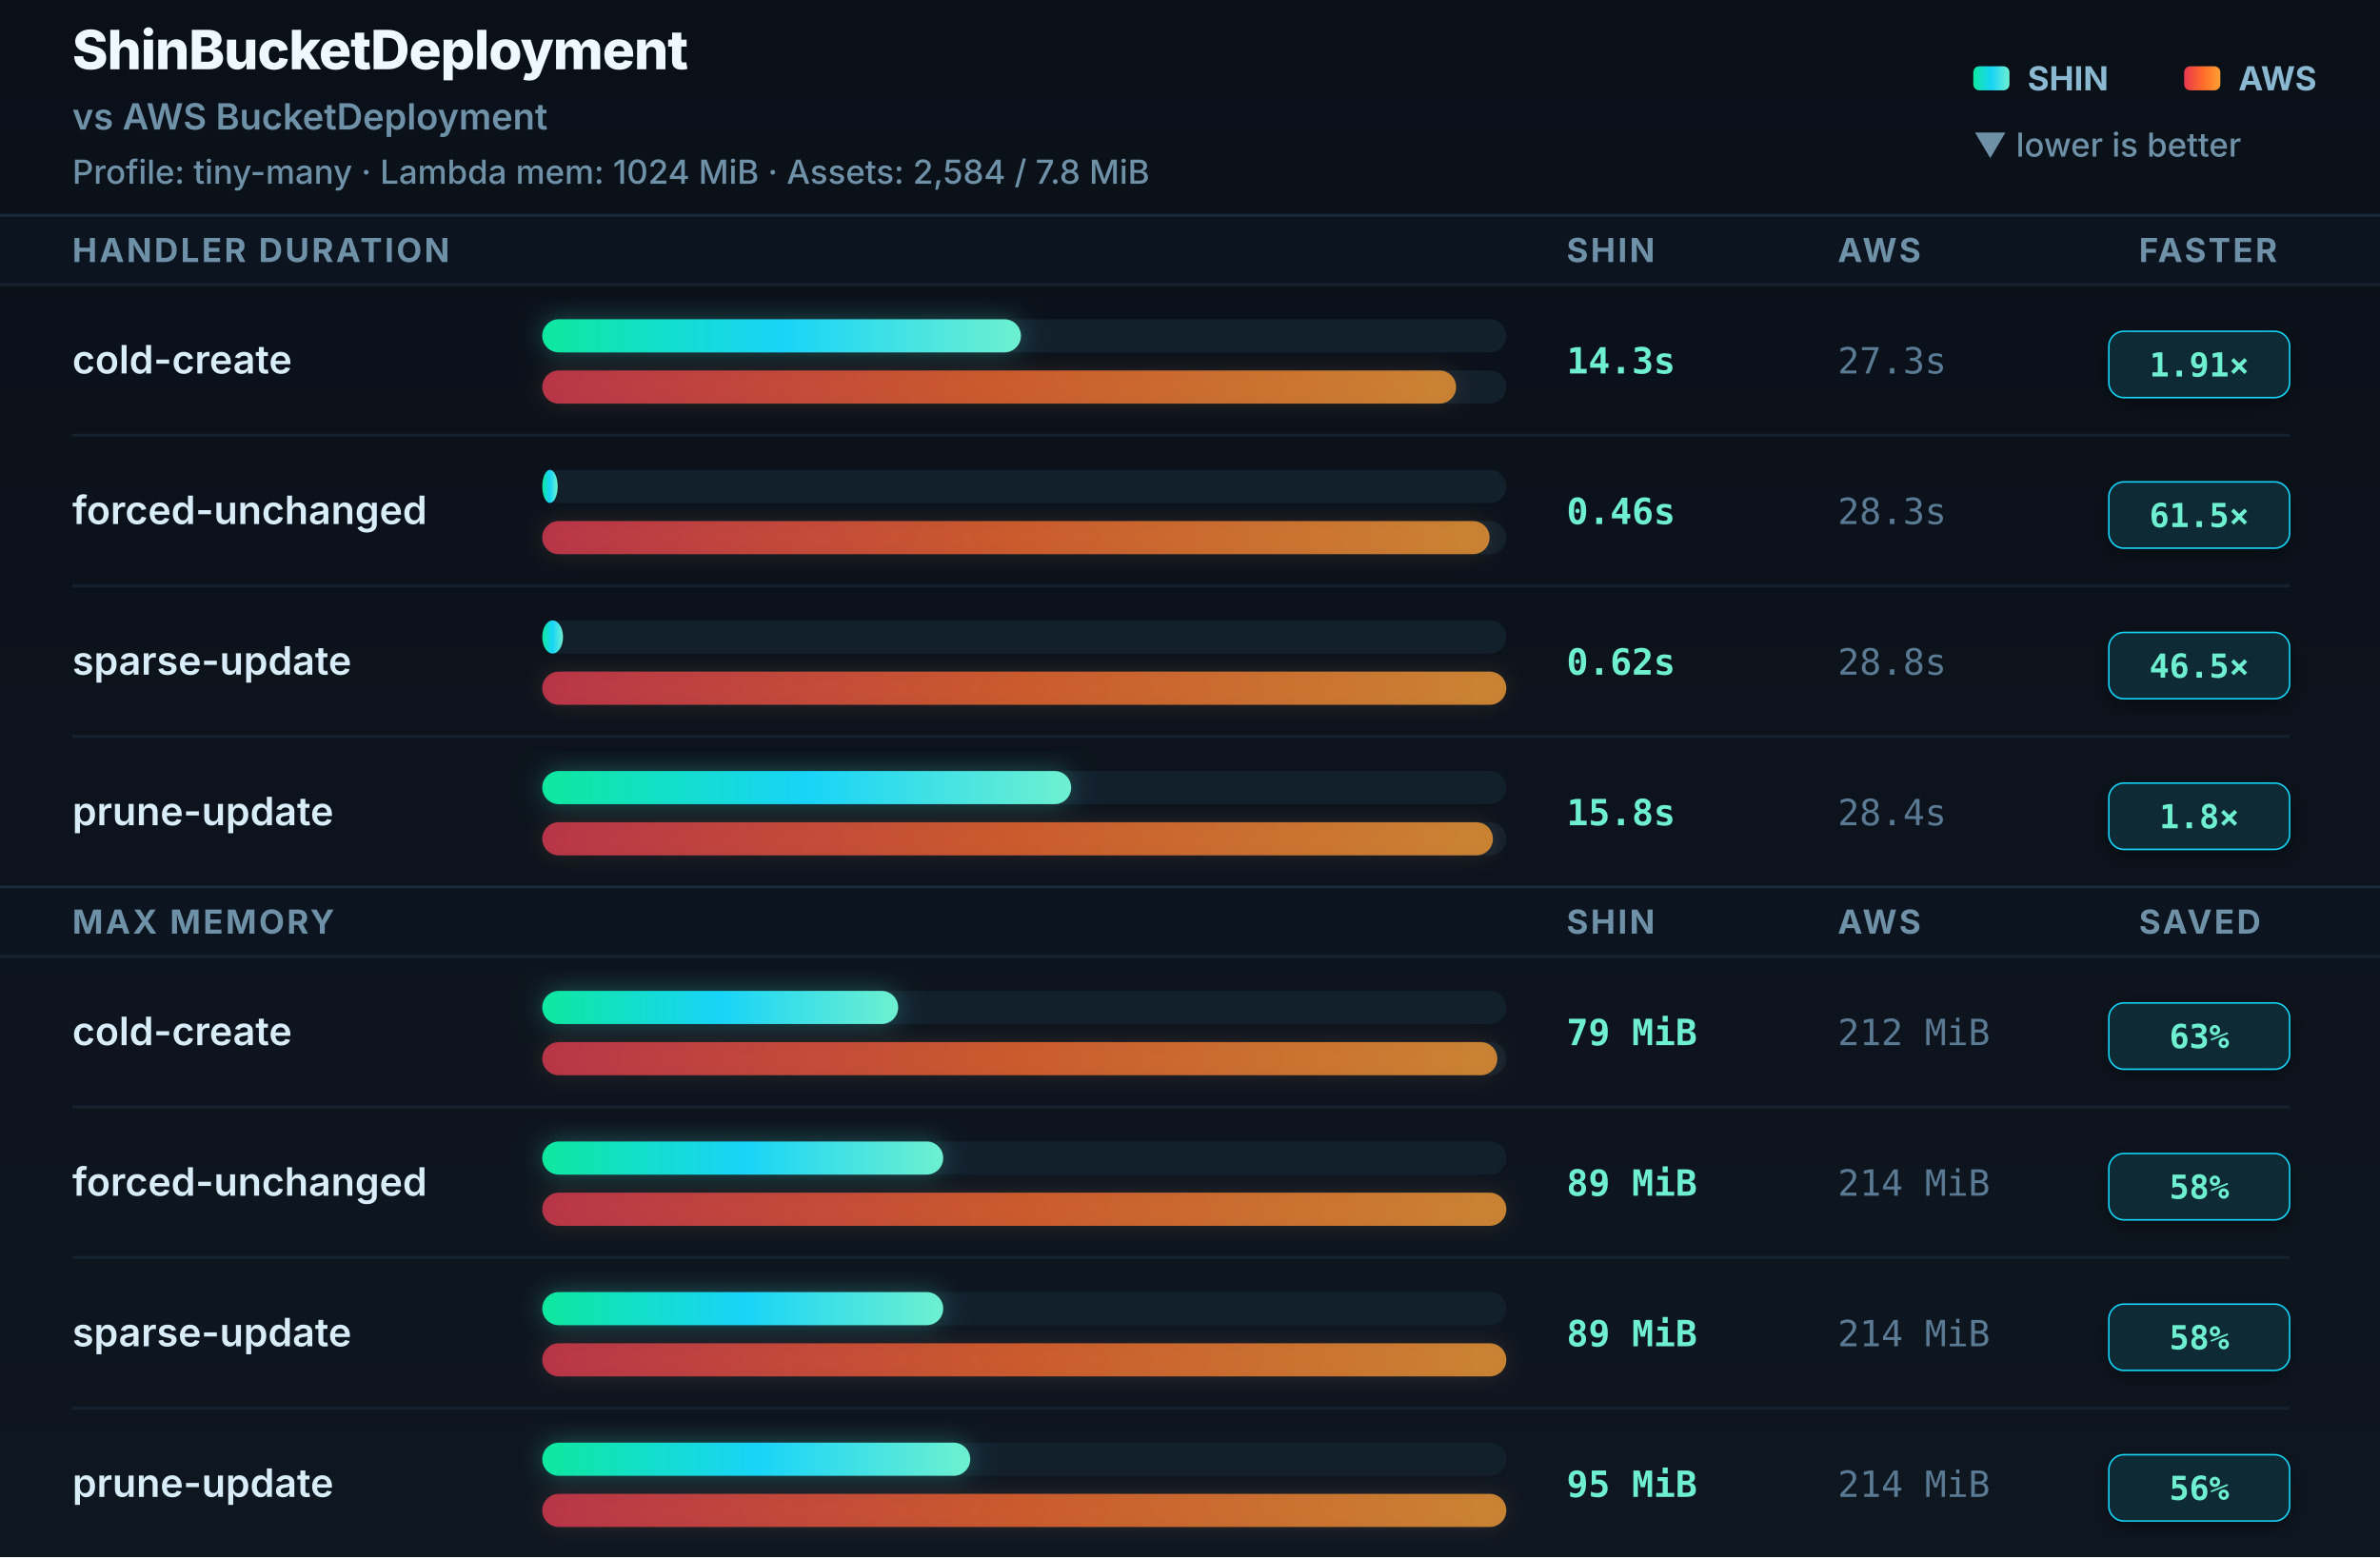
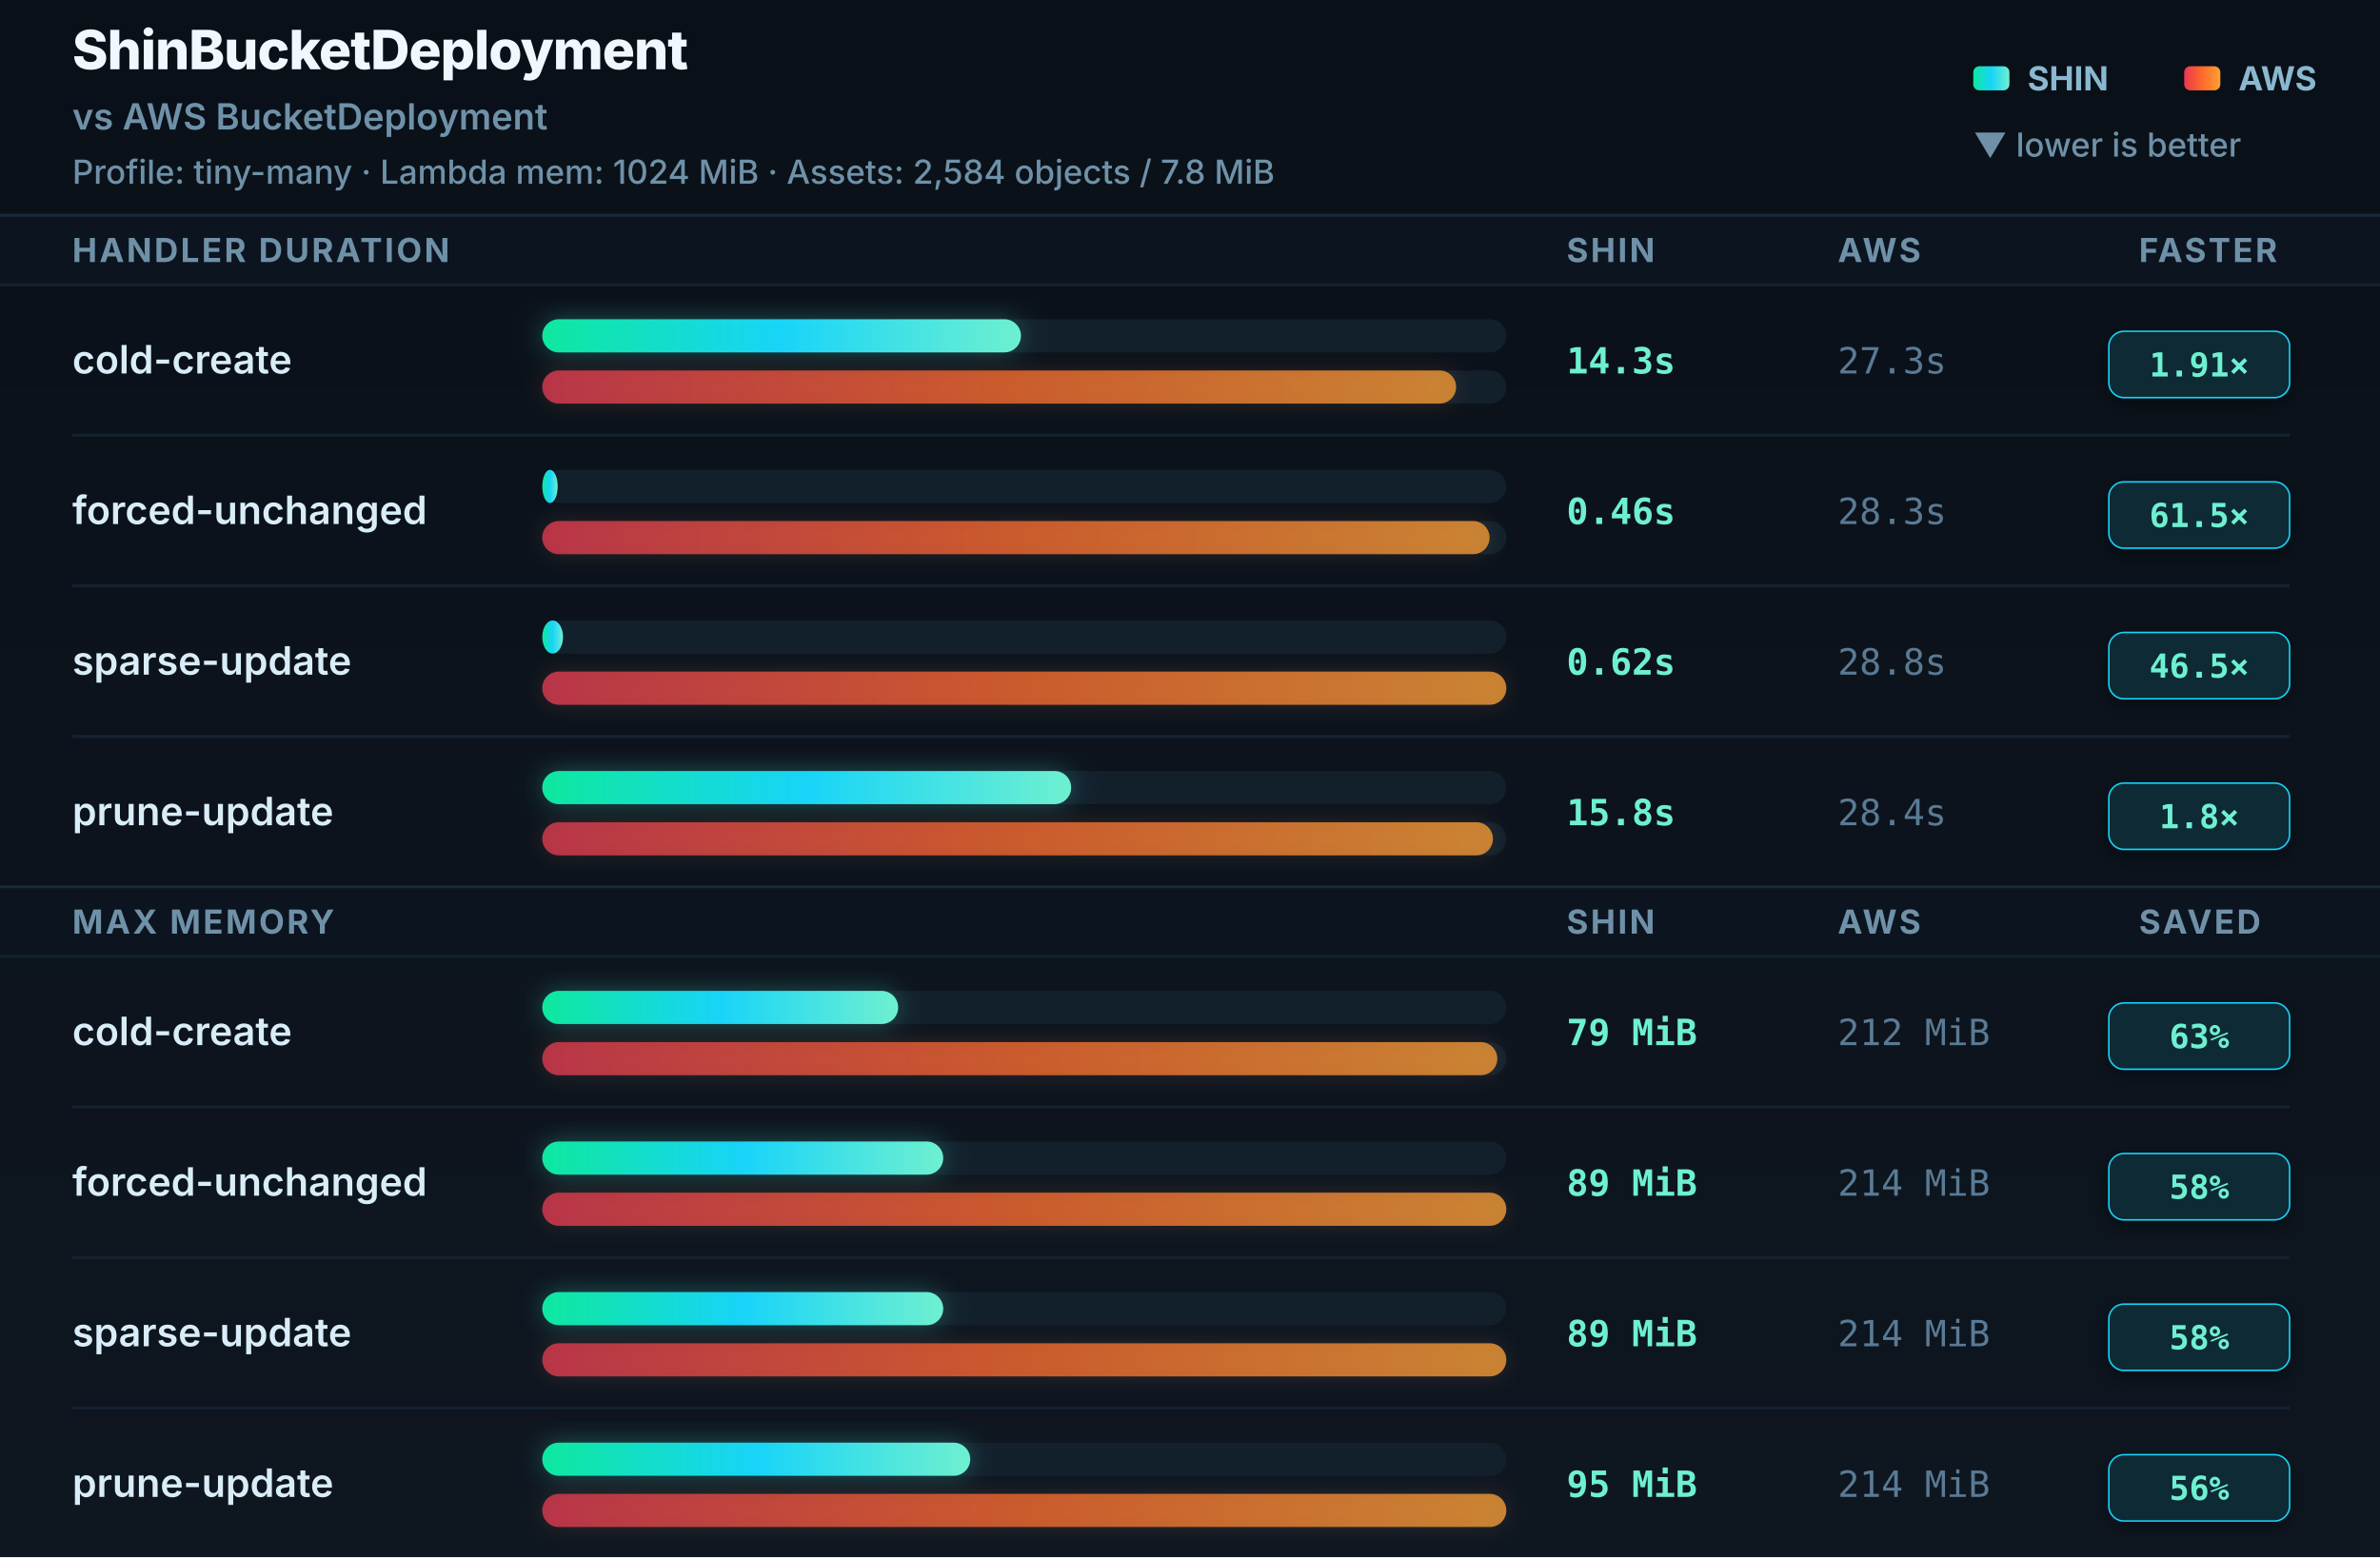
<svg xmlns="http://www.w3.org/2000/svg" width="790" height="517" viewBox="0 0 790 517" role="img" aria-labelledby="title desc">
  <defs>
    <linearGradient id="shin" x1="0" y1="0" x2="1" y2="0">
      <stop offset="0" stop-color="#0ee89e" />
      <stop offset="0.5" stop-color="#18d4f8" />
      <stop offset="1" stop-color="#6ef0d0" />
    </linearGradient>
    <linearGradient id="aws" x1="0" y1="0" x2="1" y2="0">
      <stop offset="0" stop-color="#e8384f" />
      <stop offset="0.5" stop-color="#ff6a2b" />
      <stop offset="1" stop-color="#ffa033" />
    </linearGradient>
    <linearGradient id="bgGrad" x1="0" y1="0" x2="0" y2="1">
      <stop offset="0" stop-color="#0a1018" />
      <stop offset="1" stop-color="#0e1620" />
    </linearGradient>
    <filter id="gS" x="-8%" y="-60%" width="116%" height="220%">
      <feGaussianBlur in="SourceGraphic" stdDeviation="4" />
      <feColorMatrix type="matrix" values="0 0 0 0 0.06 0 0 0 0 0.85 0 0 0 0 0.7 0 0 0 0.6 0" />
    </filter>
    <filter id="gA" x="-8%" y="-60%" width="116%" height="220%">
      <feGaussianBlur in="SourceGraphic" stdDeviation="3.5" />
      <feColorMatrix type="matrix" values="0 0 0 0 0.95 0 0 0 0 0.35 0 0 0 0 0.15 0 0 0 0.4 0" />
    </filter>
    <filter id="badgeShadow" x="-20%" y="-30%" width="140%" height="160%">
      <feDropShadow dx="0" dy="2" stdDeviation="3" flood-color="#000" flood-opacity="0.4" />
    </filter>
  </defs>
  <rect width="790" height="517" fill="url(#bgGrad)" />
  <text x="24" y="23" font-family="Inter, -apple-system, sans-serif" font-size="18" font-weight="800" fill="#f0f8ff" letter-spacing="-0.3">ShinBucketDeployment</text>
  <text x="24" y="43" font-family="Inter, -apple-system, sans-serif" font-size="12" font-weight="600" fill="#6f91a8">vs AWS BucketDeployment</text>
-   <text x="24" y="61" font-family="Inter, -apple-system, sans-serif" font-size="11" font-weight="500" fill="#6f91a8">Profile: tiny-many · Lambda mem: 1024 MiB · Assets: 2,584 / 7.8 MiB</text>
+   <text x="24" y="61" font-family="Inter, -apple-system, sans-serif" font-size="11" font-weight="500" fill="#6f91a8">Profile: tiny-many · Lambda mem: 1024 MiB · Assets: 2,584 objects / 7.8 MiB</text>
  <rect x="655" y="22" width="12" height="8" rx="2" fill="url(#shin)" />
  <text x="673" y="30" font-family="Inter, -apple-system, sans-serif" font-size="11" font-weight="700" fill="#8ab8d0">SHIN</text>
  <rect x="725" y="22" width="12" height="8" rx="2" fill="url(#aws)" />
  <text x="743" y="30" font-family="Inter, -apple-system, sans-serif" font-size="11" font-weight="700" fill="#8ab8d0">AWS</text>
  <text x="655" y="52" font-family="Inter, -apple-system, sans-serif" font-size="11" font-weight="500" fill="#6f91a8">▼ lower is better</text>
  <rect x="0" y="71" width="790" height="1" fill="#1a2a38" />
  <rect y="72" width="790" height="22" fill="#0c1420" />
  <text x="24" y="87" font-family="Inter, -apple-system, sans-serif" font-size="11" font-weight="700" fill="#6f91a8" letter-spacing="0.8">HANDLER DURATION</text>
  <text x="520" y="87" font-family="Inter, -apple-system, sans-serif" font-size="11" font-weight="700" fill="#6f91a8" letter-spacing="0.8">SHIN</text>
  <text x="610" y="87" font-family="Inter, -apple-system, sans-serif" font-size="11" font-weight="700" fill="#6f91a8" letter-spacing="0.8">AWS</text>
  <text x="710" y="87" font-family="Inter, -apple-system, sans-serif" font-size="11" font-weight="700" fill="#6f91a8" letter-spacing="0.8">FASTER</text>
  <rect x="0" y="94" width="790" height="1" fill="#142230" />
  <text x="24" y="124" font-family="Inter, -apple-system, sans-serif" font-size="13" font-weight="600" fill="#d8edf8">cold-create</text>
  <rect x="180" y="106" width="320" height="11" rx="5.5" fill="#12202c" />
  <rect x="180" y="106" width="158.889" height="11" rx="5.5" fill="url(#shin)" filter="url(#gS)" opacity="0.5" />
  <rect x="180" y="106" width="158.889" height="11" rx="5.5" fill="url(#shin)" />
  <rect x="180" y="123" width="320" height="11" rx="5.5" fill="#12202c" />
  <rect x="180" y="123" width="303.333" height="11" rx="5.5" fill="url(#aws)" filter="url(#gA)" opacity="0.35" />
  <rect x="180" y="123" width="303.333" height="11" rx="5.5" fill="url(#aws)" opacity="0.75" />
  <text x="520" y="124" font-family="JetBrains Mono, monospace" font-size="12" font-weight="700" fill="#6ef0d0">14.3s</text>
  <text x="610" y="124" font-family="JetBrains Mono, monospace" font-size="12" font-weight="400" fill="#5a7a94">27.3s</text>
  <rect x="700" y="110" width="60" height="22" rx="5" fill="#082b35" stroke="#18d4f8" stroke-width="0.5" filter="url(#badgeShadow)" />
  <text x="730" y="125" text-anchor="middle" font-family="JetBrains Mono, monospace" font-size="11" font-weight="800" fill="#6ef0d0">1.91×</text>
  <rect x="24" y="144" width="736" height="1" fill="#142230" />
  <text x="24" y="174" font-family="Inter, -apple-system, sans-serif" font-size="13" font-weight="600" fill="#d8edf8">forced-unchanged</text>
  <rect x="180" y="156" width="320" height="11" rx="5.5" fill="#12202c" />
  <rect x="180" y="156" width="5.111" height="11" rx="5.5" fill="url(#shin)" />
  <rect x="180" y="173" width="320" height="11" rx="5.5" fill="#12202c" />
  <rect x="180" y="173" width="314.444" height="11" rx="5.5" fill="url(#aws)" filter="url(#gA)" opacity="0.35" />
  <rect x="180" y="173" width="314.444" height="11" rx="5.5" fill="url(#aws)" opacity="0.75" />
  <text x="520" y="174" font-family="JetBrains Mono, monospace" font-size="12" font-weight="700" fill="#6ef0d0">0.46s</text>
  <text x="610" y="174" font-family="JetBrains Mono, monospace" font-size="12" font-weight="400" fill="#5a7a94">28.3s</text>
  <rect x="700" y="160" width="60" height="22" rx="5" fill="#082b35" stroke="#18d4f8" stroke-width="0.5" filter="url(#badgeShadow)" />
  <text x="730" y="175" text-anchor="middle" font-family="JetBrains Mono, monospace" font-size="11" font-weight="800" fill="#6ef0d0">61.5×</text>
  <rect x="24" y="194" width="736" height="1" fill="#142230" />
  <text x="24" y="224" font-family="Inter, -apple-system, sans-serif" font-size="13" font-weight="600" fill="#d8edf8">sparse-update</text>
  <rect x="180" y="206" width="320" height="11" rx="5.5" fill="#12202c" />
  <rect x="180" y="206" width="6.889" height="11" rx="5.5" fill="url(#shin)" />
  <rect x="180" y="223" width="320" height="11" rx="5.5" fill="#12202c" />
  <rect x="180" y="223" width="320" height="11" rx="5.5" fill="url(#aws)" filter="url(#gA)" opacity="0.35" />
  <rect x="180" y="223" width="320" height="11" rx="5.5" fill="url(#aws)" opacity="0.75" />
  <text x="520" y="224" font-family="JetBrains Mono, monospace" font-size="12" font-weight="700" fill="#6ef0d0">0.62s</text>
  <text x="610" y="224" font-family="JetBrains Mono, monospace" font-size="12" font-weight="400" fill="#5a7a94">28.8s</text>
  <rect x="700" y="210" width="60" height="22" rx="5" fill="#082b35" stroke="#18d4f8" stroke-width="0.5" filter="url(#badgeShadow)" />
  <text x="730" y="225" text-anchor="middle" font-family="JetBrains Mono, monospace" font-size="11" font-weight="800" fill="#6ef0d0">46.5×</text>
  <rect x="24" y="244" width="736" height="1" fill="#142230" />
  <text x="24" y="274" font-family="Inter, -apple-system, sans-serif" font-size="13" font-weight="600" fill="#d8edf8">prune-update</text>
  <rect x="180" y="256" width="320" height="11" rx="5.5" fill="#12202c" />
  <rect x="180" y="256" width="175.556" height="11" rx="5.5" fill="url(#shin)" filter="url(#gS)" opacity="0.5" />
  <rect x="180" y="256" width="175.556" height="11" rx="5.5" fill="url(#shin)" />
  <rect x="180" y="273" width="320" height="11" rx="5.5" fill="#12202c" />
  <rect x="180" y="273" width="315.556" height="11" rx="5.5" fill="url(#aws)" filter="url(#gA)" opacity="0.35" />
  <rect x="180" y="273" width="315.556" height="11" rx="5.5" fill="url(#aws)" opacity="0.75" />
  <text x="520" y="274" font-family="JetBrains Mono, monospace" font-size="12" font-weight="700" fill="#6ef0d0">15.8s</text>
  <text x="610" y="274" font-family="JetBrains Mono, monospace" font-size="12" font-weight="400" fill="#5a7a94">28.4s</text>
  <rect x="700" y="260" width="60" height="22" rx="5" fill="#082b35" stroke="#18d4f8" stroke-width="0.5" filter="url(#badgeShadow)" />
  <text x="730" y="275" text-anchor="middle" font-family="JetBrains Mono, monospace" font-size="11" font-weight="800" fill="#6ef0d0">1.8×</text>
  <rect x="0" y="294" width="790" height="1" fill="#1a2a38" />
  <rect y="295" width="790" height="22" fill="#0c1420" />
  <text x="24" y="310" font-family="Inter, -apple-system, sans-serif" font-size="11" font-weight="700" fill="#6f91a8" letter-spacing="0.8">MAX MEMORY</text>
  <text x="520" y="310" font-family="Inter, -apple-system, sans-serif" font-size="11" font-weight="700" fill="#6f91a8" letter-spacing="0.8">SHIN</text>
  <text x="610" y="310" font-family="Inter, -apple-system, sans-serif" font-size="11" font-weight="700" fill="#6f91a8" letter-spacing="0.8">AWS</text>
  <text x="710" y="310" font-family="Inter, -apple-system, sans-serif" font-size="11" font-weight="700" fill="#6f91a8" letter-spacing="0.8">SAVED</text>
  <rect x="0" y="317" width="790" height="1" fill="#142230" />
  <text x="24" y="347" font-family="Inter, -apple-system, sans-serif" font-size="13" font-weight="600" fill="#d8edf8">cold-create</text>
  <rect x="180" y="329" width="320" height="11" rx="5.5" fill="#12202c" />
  <rect x="180" y="329" width="118.131" height="11" rx="5.5" fill="url(#shin)" filter="url(#gS)" opacity="0.5" />
  <rect x="180" y="329" width="118.131" height="11" rx="5.5" fill="url(#shin)" />
  <rect x="180" y="346" width="320" height="11" rx="5.5" fill="#12202c" />
  <rect x="180" y="346" width="317.009" height="11" rx="5.5" fill="url(#aws)" filter="url(#gA)" opacity="0.35" />
  <rect x="180" y="346" width="317.009" height="11" rx="5.5" fill="url(#aws)" opacity="0.75" />
  <text x="520" y="347" font-family="JetBrains Mono, monospace" font-size="12" font-weight="700" fill="#6ef0d0">79 MiB</text>
  <text x="610" y="347" font-family="JetBrains Mono, monospace" font-size="12" font-weight="400" fill="#5a7a94">212 MiB</text>
  <rect x="700" y="333" width="60" height="22" rx="5" fill="#082b35" stroke="#18d4f8" stroke-width="0.5" filter="url(#badgeShadow)" />
  <text x="730" y="348" text-anchor="middle" font-family="JetBrains Mono, monospace" font-size="11" font-weight="800" fill="#6ef0d0">63%</text>
  <rect x="24" y="367" width="736" height="1" fill="#142230" />
  <text x="24" y="397" font-family="Inter, -apple-system, sans-serif" font-size="13" font-weight="600" fill="#d8edf8">forced-unchanged</text>
  <rect x="180" y="379" width="320" height="11" rx="5.5" fill="#12202c" />
  <rect x="180" y="379" width="133.084" height="11" rx="5.5" fill="url(#shin)" filter="url(#gS)" opacity="0.5" />
  <rect x="180" y="379" width="133.084" height="11" rx="5.5" fill="url(#shin)" />
  <rect x="180" y="396" width="320" height="11" rx="5.5" fill="#12202c" />
  <rect x="180" y="396" width="320" height="11" rx="5.5" fill="url(#aws)" filter="url(#gA)" opacity="0.35" />
  <rect x="180" y="396" width="320" height="11" rx="5.5" fill="url(#aws)" opacity="0.75" />
  <text x="520" y="397" font-family="JetBrains Mono, monospace" font-size="12" font-weight="700" fill="#6ef0d0">89 MiB</text>
  <text x="610" y="397" font-family="JetBrains Mono, monospace" font-size="12" font-weight="400" fill="#5a7a94">214 MiB</text>
  <rect x="700" y="383" width="60" height="22" rx="5" fill="#082b35" stroke="#18d4f8" stroke-width="0.5" filter="url(#badgeShadow)" />
  <text x="730" y="398" text-anchor="middle" font-family="JetBrains Mono, monospace" font-size="11" font-weight="800" fill="#6ef0d0">58%</text>
  <rect x="24" y="417" width="736" height="1" fill="#142230" />
  <text x="24" y="447" font-family="Inter, -apple-system, sans-serif" font-size="13" font-weight="600" fill="#d8edf8">sparse-update</text>
  <rect x="180" y="429" width="320" height="11" rx="5.5" fill="#12202c" />
  <rect x="180" y="429" width="133.084" height="11" rx="5.5" fill="url(#shin)" filter="url(#gS)" opacity="0.5" />
  <rect x="180" y="429" width="133.084" height="11" rx="5.5" fill="url(#shin)" />
  <rect x="180" y="446" width="320" height="11" rx="5.5" fill="#12202c" />
  <rect x="180" y="446" width="320" height="11" rx="5.5" fill="url(#aws)" filter="url(#gA)" opacity="0.35" />
  <rect x="180" y="446" width="320" height="11" rx="5.5" fill="url(#aws)" opacity="0.75" />
  <text x="520" y="447" font-family="JetBrains Mono, monospace" font-size="12" font-weight="700" fill="#6ef0d0">89 MiB</text>
  <text x="610" y="447" font-family="JetBrains Mono, monospace" font-size="12" font-weight="400" fill="#5a7a94">214 MiB</text>
  <rect x="700" y="433" width="60" height="22" rx="5" fill="#082b35" stroke="#18d4f8" stroke-width="0.5" filter="url(#badgeShadow)" />
  <text x="730" y="448" text-anchor="middle" font-family="JetBrains Mono, monospace" font-size="11" font-weight="800" fill="#6ef0d0">58%</text>
  <rect x="24" y="467" width="736" height="1" fill="#142230" />
  <text x="24" y="497" font-family="Inter, -apple-system, sans-serif" font-size="13" font-weight="600" fill="#d8edf8">prune-update</text>
  <rect x="180" y="479" width="320" height="11" rx="5.5" fill="#12202c" />
  <rect x="180" y="479" width="142.056" height="11" rx="5.5" fill="url(#shin)" filter="url(#gS)" opacity="0.5" />
  <rect x="180" y="479" width="142.056" height="11" rx="5.5" fill="url(#shin)" />
  <rect x="180" y="496" width="320" height="11" rx="5.5" fill="#12202c" />
  <rect x="180" y="496" width="320" height="11" rx="5.5" fill="url(#aws)" filter="url(#gA)" opacity="0.35" />
  <rect x="180" y="496" width="320" height="11" rx="5.5" fill="url(#aws)" opacity="0.75" />
  <text x="520" y="497" font-family="JetBrains Mono, monospace" font-size="12" font-weight="700" fill="#6ef0d0">95 MiB</text>
  <text x="610" y="497" font-family="JetBrains Mono, monospace" font-size="12" font-weight="400" fill="#5a7a94">214 MiB</text>
  <rect x="700" y="483" width="60" height="22" rx="5" fill="#082b35" stroke="#18d4f8" stroke-width="0.5" filter="url(#badgeShadow)" />
  <text x="730" y="498" text-anchor="middle" font-family="JetBrains Mono, monospace" font-size="11" font-weight="800" fill="#6ef0d0">56%</text>
</svg>
